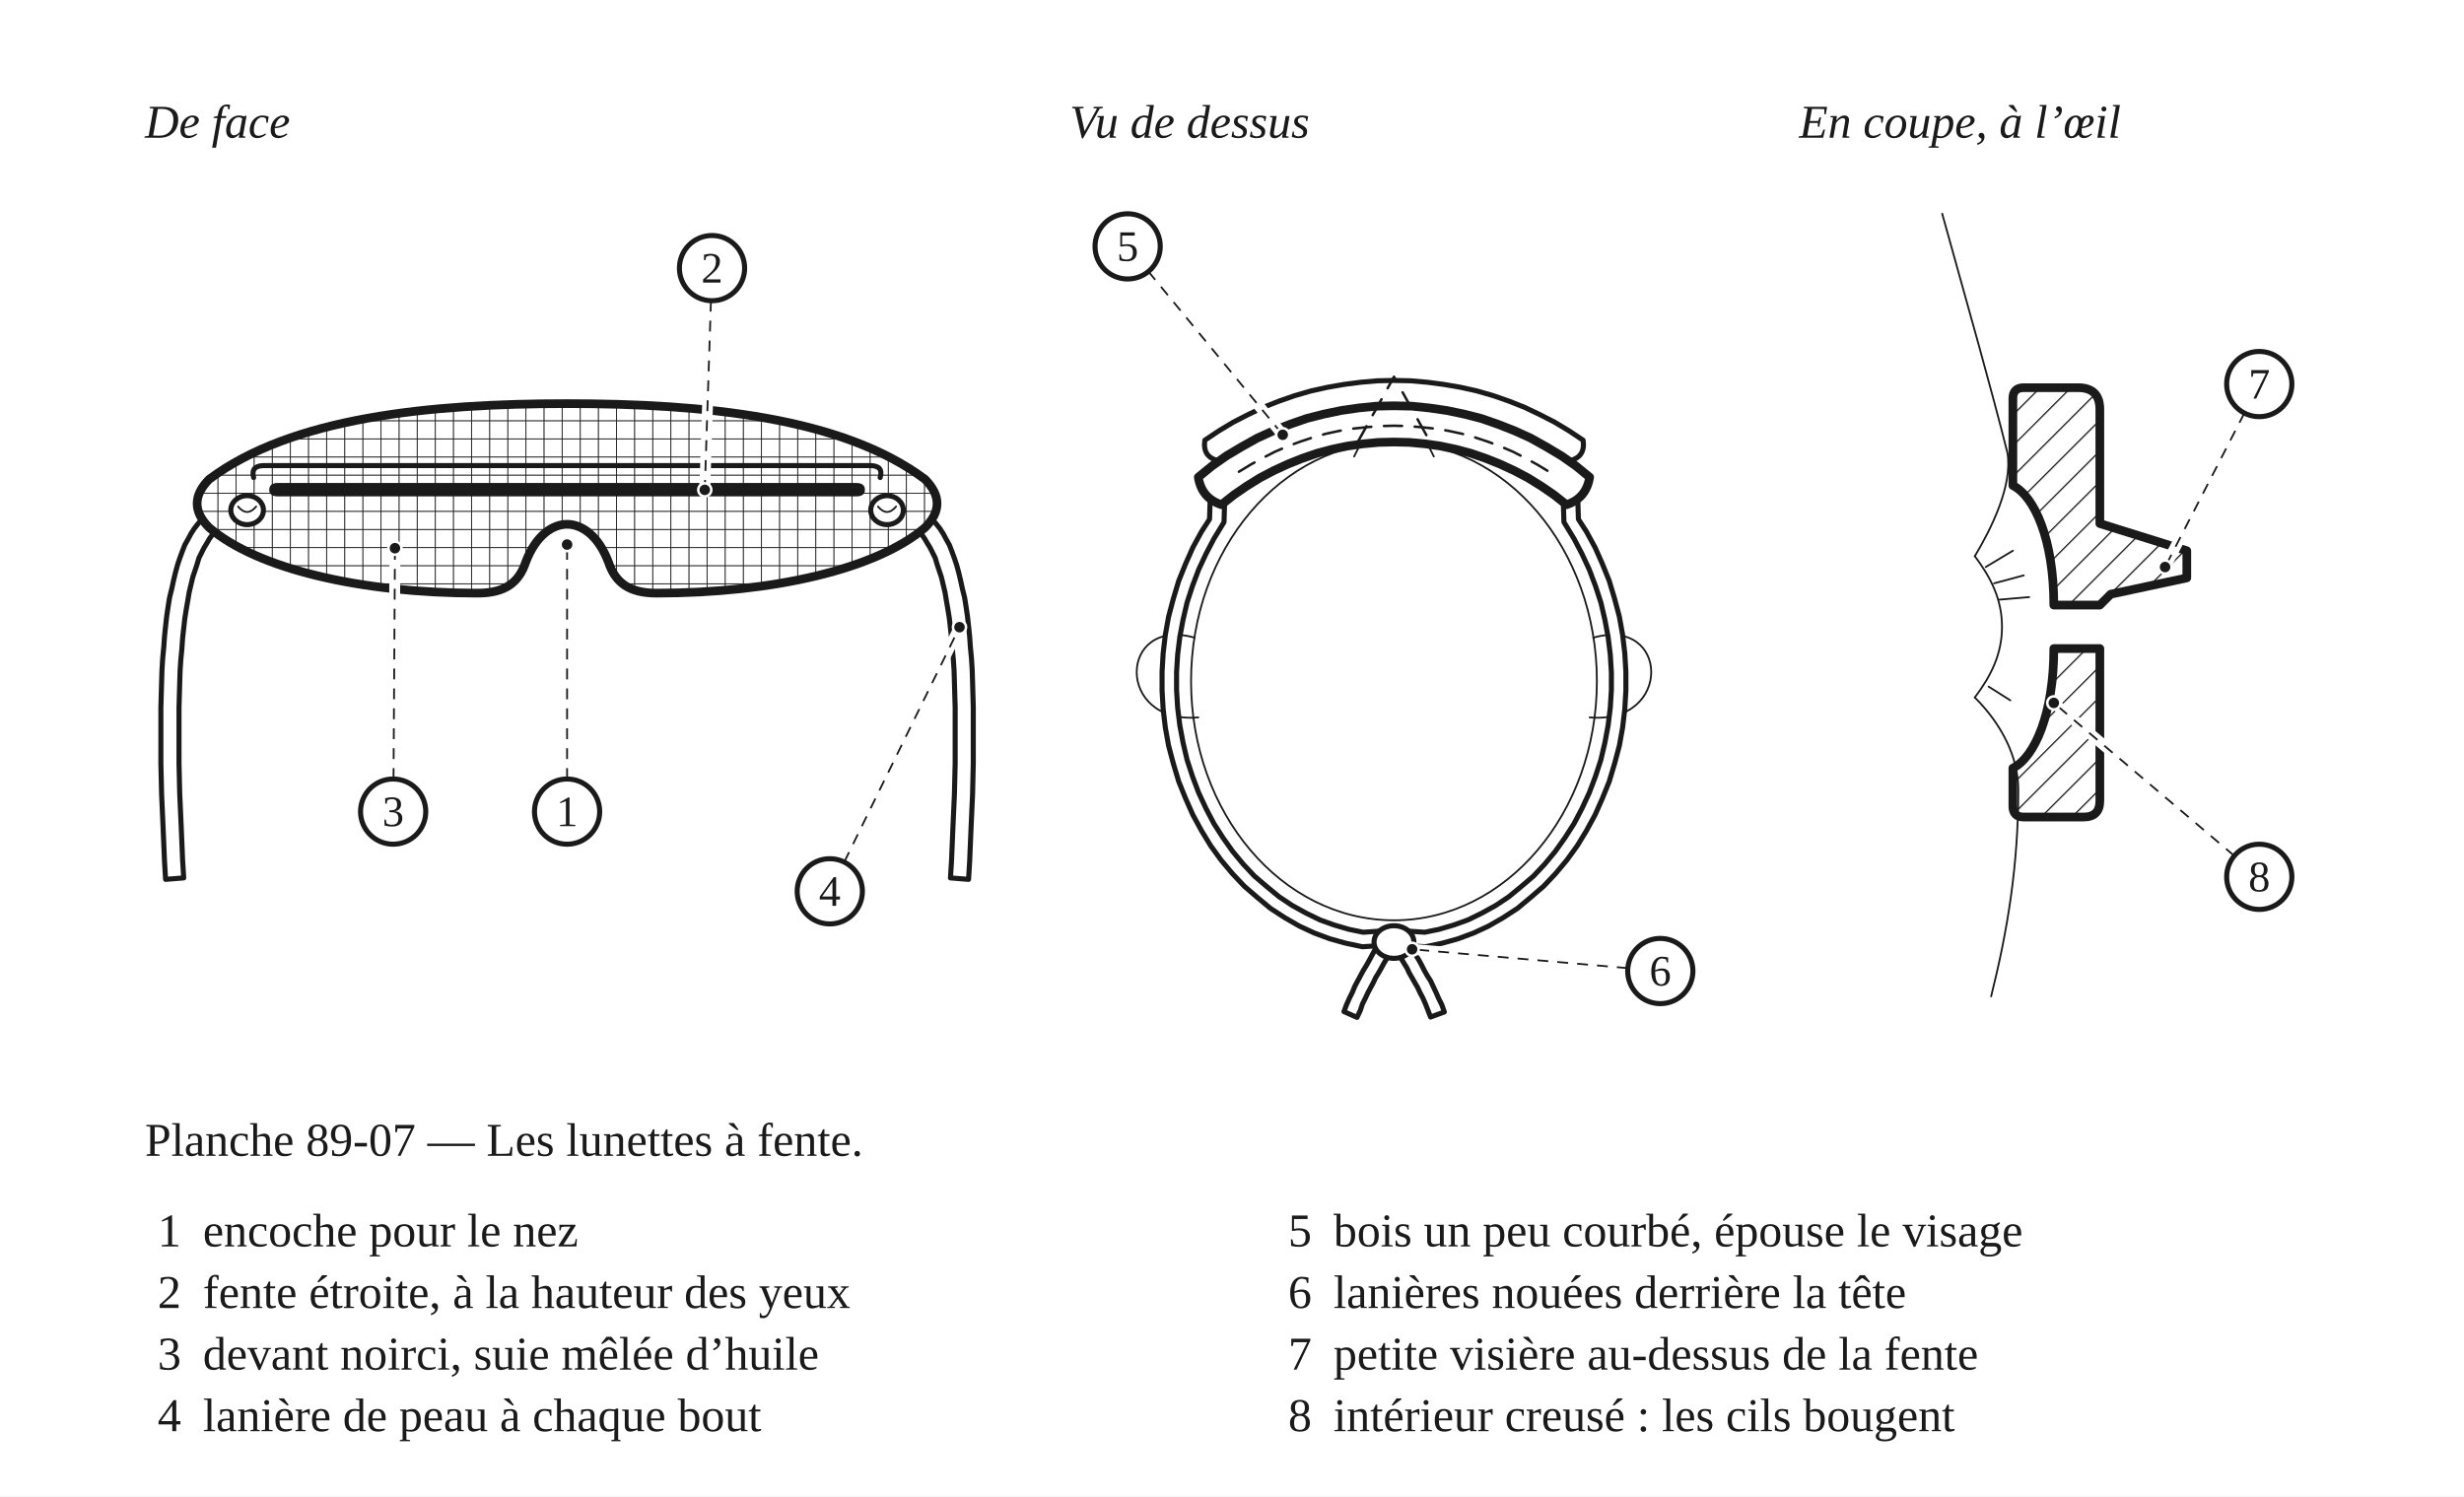
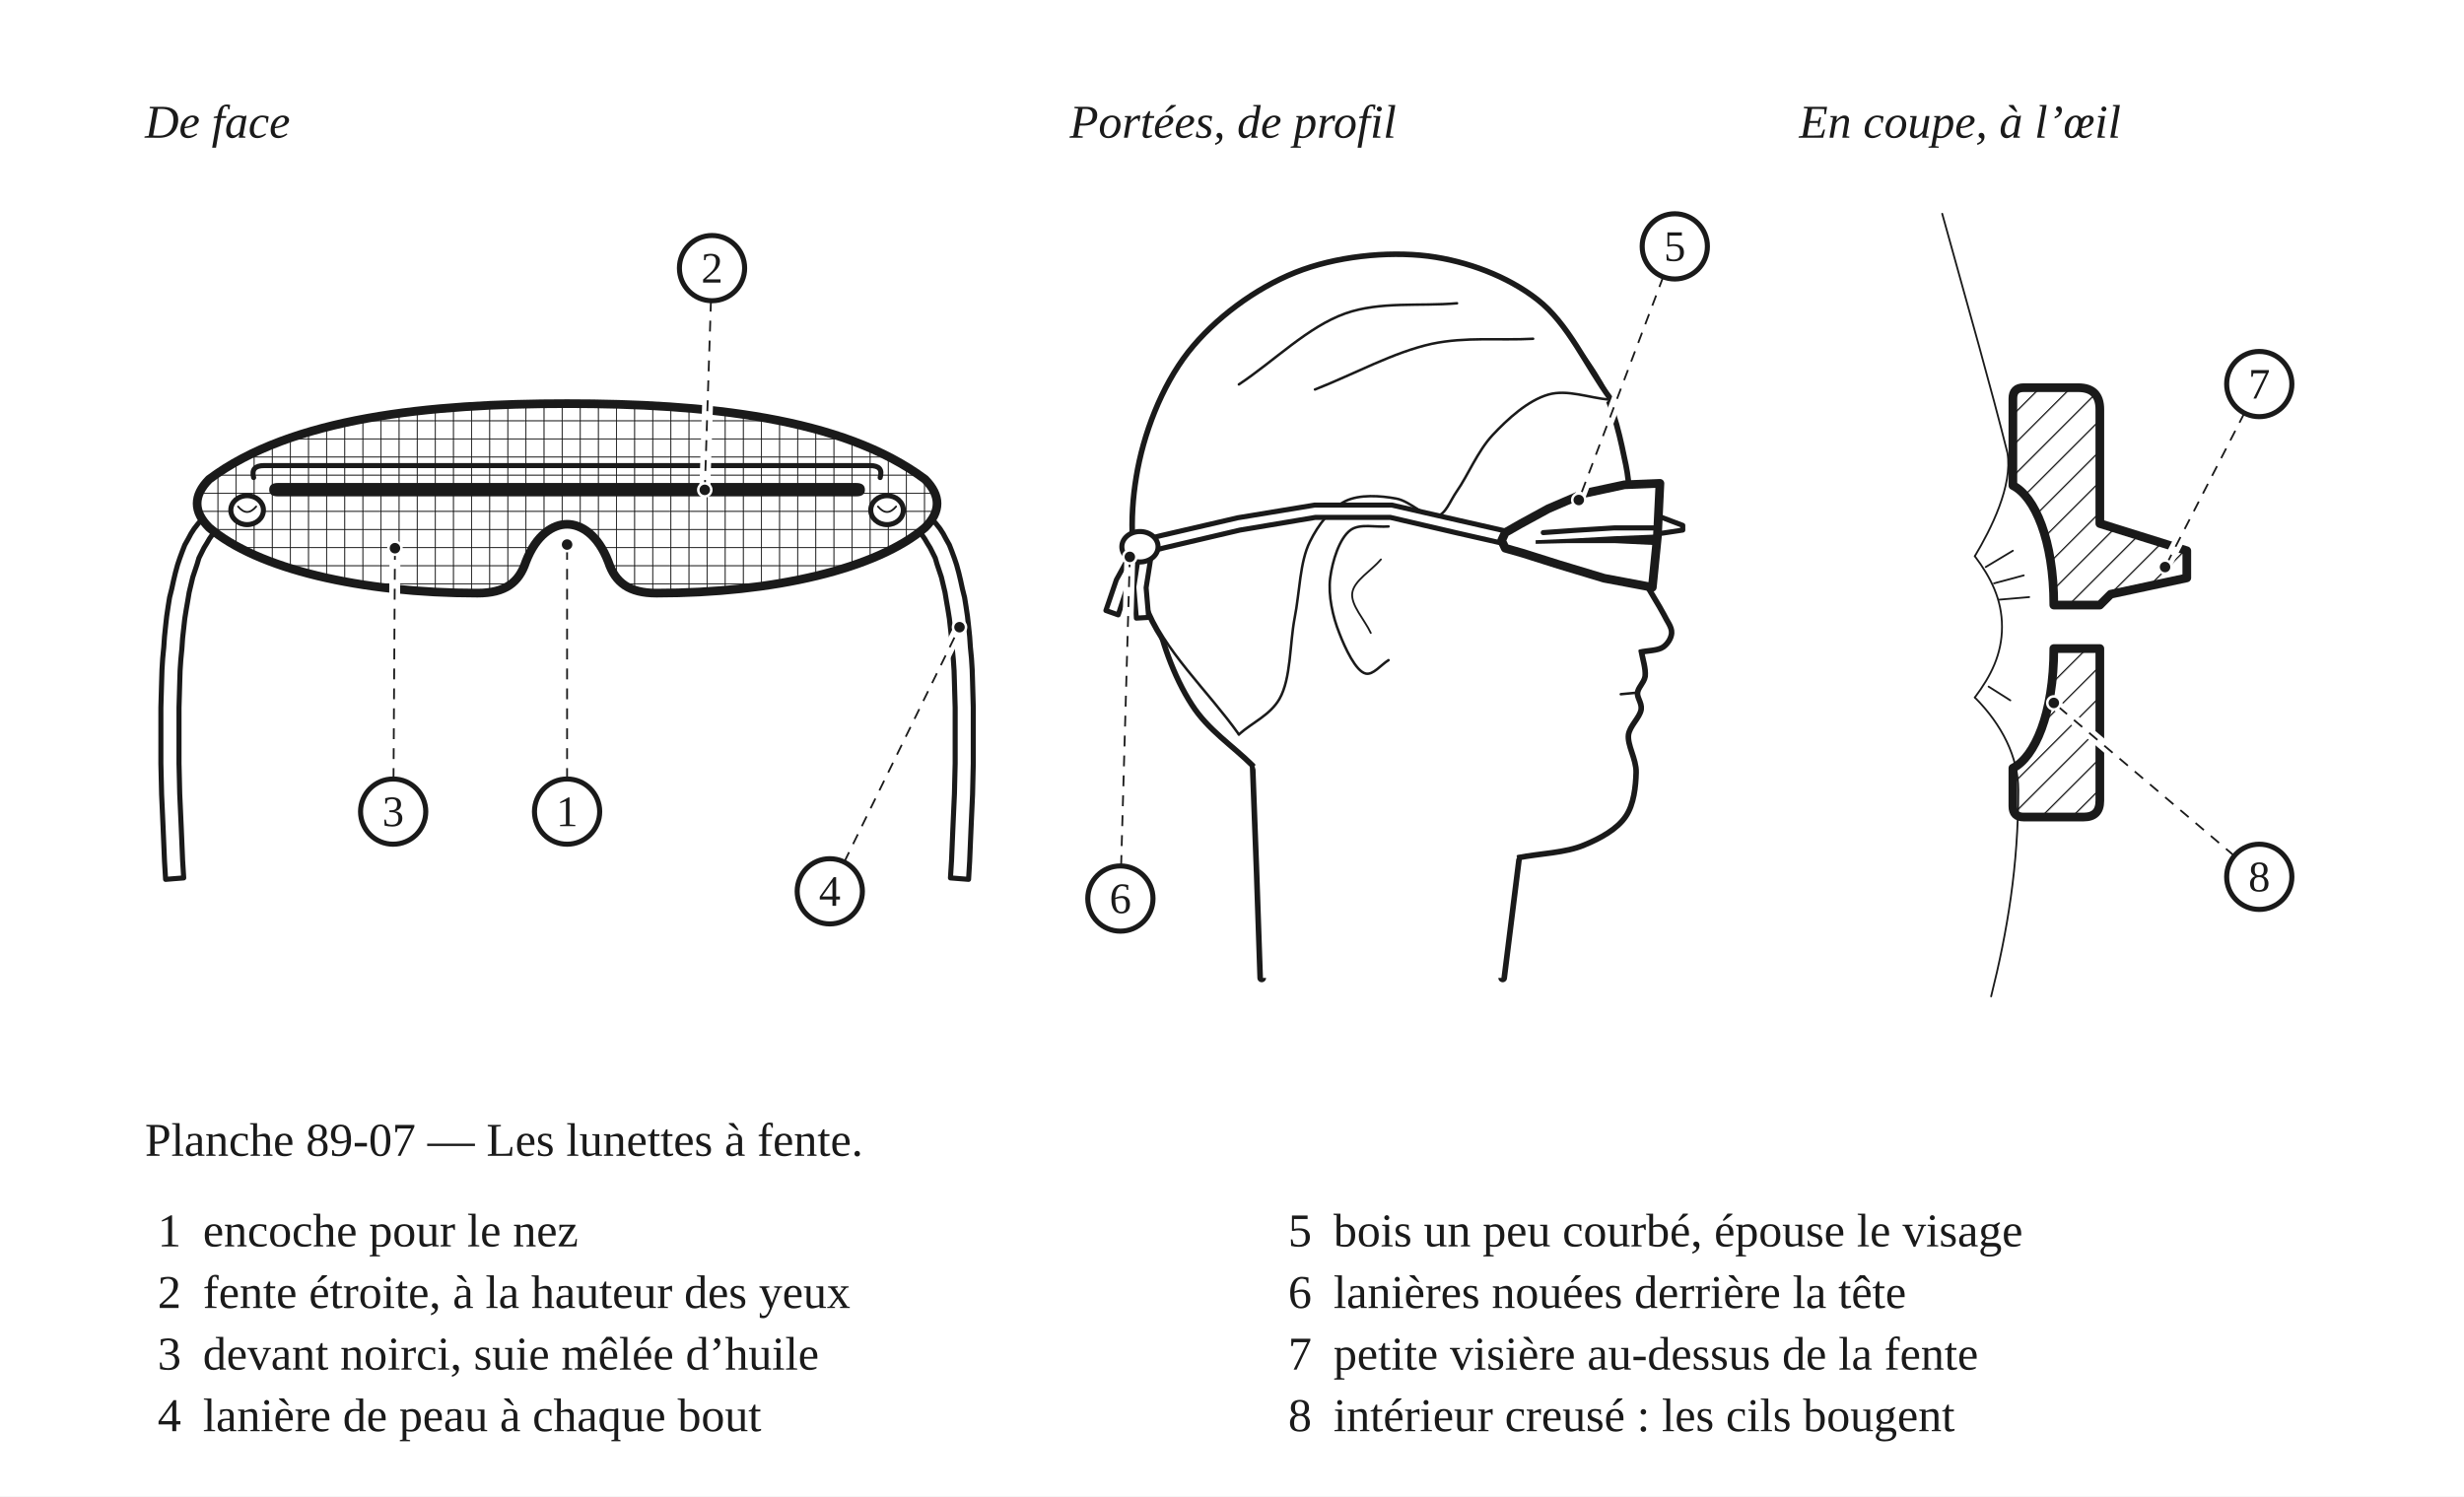
<svg xmlns="http://www.w3.org/2000/svg" width="680" height="413" viewBox="0 0 680 413" role="img">
  <defs>
    <pattern id="h-bois" width="6" height="6" patternUnits="userSpaceOnUse" patternTransform="rotate(45)">
      <line x1="0" y1="0" x2="0" y2="6" stroke="#1A1A1A" stroke-width="0.7" />
    </pattern>
    <pattern id="h-grillage" width="5" height="5" patternUnits="userSpaceOnUse">
      <line x1="0" y1="0" x2="5" y2="0" stroke="#1A1A1A" stroke-width="0.5" />
      <line x1="0" y1="0" x2="0" y2="5" stroke="#1A1A1A" stroke-width="0.5" />
    </pattern>
  </defs>
  <rect x="0" y="0" width="680" height="413" fill="#FFFFFF" />
  <text x="40" y="38" font-family="Georgia, 'Times New Roman', serif" font-size="13" font-style="italic" fill="#1A1A1A">De face</text>
  <g transform="translate(40 46)" data-vue="face">
    <path d="M24.7 92.4 L23.3 92.7 L21.9 93.2 L20.6 93.8 L19.3 94.4 L18 95.3 L16.8 96.2 L15.7 97.4 L14.7 98.5 L13.6 99.9 L12.7 101.3 L11.9 102.8 L11 104.4 L10.3 106.2 L9.6 108.1 L9 109.9 L8.4 112.1 L7.9 114.2 L7.4 116.5 L6.8 118.9 L6.4 121.4 L6 124.1 L5.7 126.8 L5.4 129.7 L5.2 132.6 L4.9 135.7 L4.7 138.9 L4.6 142.2 L4.5 145.7 L4.4 149.3 L4.4 153 L4.4 156.8 L4.4 160.7 L4.4 164.7 L4.5 169 L4.6 173.3 L4.8 177.7 L5 182.2 L5.2 186.9 L5.4 191.7 L5.7 196.7 L10.7 196.3 L10.4 191.5 L10.2 186.7 L10 182 L9.8 177.5 L9.6 173.1 L9.5 168.8 L9.4 164.7 L9.4 160.7 L9.4 156.8 L9.4 153 L9.4 149.3 L9.5 145.9 L9.6 142.4 L9.7 139.1 L9.9 136.1 L10.2 133 L10.4 130.1 L10.7 127.4 L11 124.7 L11.4 122.2 L11.8 119.9 L12.2 117.5 L12.7 115.4 L13.2 113.3 L13.8 111.5 L14.4 109.7 L14.9 108 L15.6 106.6 L16.3 105.2 L17.1 103.9 L17.8 102.7 L18.5 101.7 L19.3 100.8 L20.2 100 L21 99.3 L21.9 98.8 L22.8 98.2 L23.7 97.8 L24.7 97.5 L25.9 97.2 Z" fill="#FFFFFF" stroke="none" />
    <path d="M24.7 92.4 L23.3 92.7 L21.9 93.2 L20.6 93.8 L19.3 94.4 L18 95.3 L16.8 96.2 L15.7 97.4 L14.7 98.5 L13.6 99.9 L12.7 101.3 L11.9 102.8 L11 104.4 L10.3 106.2 L9.6 108.1 L9 109.9 L8.4 112.1 L7.9 114.2 L7.4 116.5 L6.8 118.9 L6.4 121.4 L6 124.1 L5.7 126.8 L5.4 129.7 L5.2 132.6 L4.9 135.7 L4.7 138.9 L4.6 142.2 L4.5 145.7 L4.4 149.3 L4.4 153 L4.4 156.8 L4.4 160.7 L4.4 164.7 L4.5 169 L4.6 173.3 L4.8 177.7 L5 182.2 L5.2 186.9 L5.4 191.7 L5.7 196.7 L10.7 196.3 L10.4 191.5 L10.2 186.7 L10 182 L9.8 177.5 L9.6 173.1 L9.5 168.8 L9.4 164.7 L9.4 160.7 L9.4 156.8 L9.4 153 L9.4 149.3 L9.5 145.9 L9.6 142.4 L9.7 139.1 L9.9 136.1 L10.2 133 L10.4 130.1 L10.7 127.4 L11 124.7 L11.4 122.2 L11.8 119.9 L12.2 117.5 L12.7 115.4 L13.2 113.3 L13.8 111.5 L14.4 109.7 L14.9 108 L15.6 106.6 L16.3 105.2 L17.1 103.9 L17.8 102.7 L18.5 101.7 L19.3 100.8 L20.2 100 L21 99.3 L21.9 98.8 L22.8 98.2 L23.7 97.8 L24.7 97.5 L25.9 97.2 Z" fill="none" stroke="#1A1A1A" stroke-width="1.4" stroke-linejoin="round" stroke-linecap="round" />
    <path d="M207.1 97.2 L208.3 97.5 L209.3 97.8 L210.2 98.2 L211.1 98.8 L212 99.3 L212.8 100 L213.7 100.8 L214.5 101.7 L215.2 102.7 L215.9 103.9 L216.7 105.2 L217.4 106.6 L218.1 108 L218.6 109.7 L219.2 111.5 L219.8 113.3 L220.3 115.4 L220.8 117.5 L221.2 119.9 L221.6 122.2 L222 124.7 L222.3 127.4 L222.6 130.1 L222.8 133 L223.1 136.1 L223.3 139.1 L223.4 142.4 L223.5 145.9 L223.6 149.3 L223.6 153 L223.6 156.8 L223.6 160.7 L223.6 164.7 L223.5 168.8 L223.4 173.1 L223.2 177.5 L223 182 L222.8 186.7 L222.6 191.5 L222.3 196.3 L227.3 196.7 L227.6 191.7 L227.8 186.9 L228 182.2 L228.2 177.7 L228.4 173.3 L228.5 169 L228.6 164.7 L228.6 160.7 L228.6 156.8 L228.6 153 L228.6 149.3 L228.5 145.7 L228.4 142.2 L228.3 138.9 L228.1 135.7 L227.8 132.6 L227.6 129.7 L227.3 126.8 L227 124.1 L226.6 121.4 L226.2 118.9 L225.6 116.5 L225.1 114.2 L224.6 112.1 L224 109.9 L223.4 108.1 L222.7 106.2 L222 104.4 L221.1 102.8 L220.3 101.3 L219.4 99.9 L218.3 98.5 L217.3 97.4 L216.2 96.2 L215 95.3 L213.7 94.4 L212.4 93.8 L211.1 93.2 L209.7 92.7 L208.3 92.4 Z" fill="#FFFFFF" stroke="none" />
    <path d="M207.1 97.2 L208.3 97.5 L209.3 97.8 L210.2 98.2 L211.1 98.8 L212 99.3 L212.8 100 L213.7 100.8 L214.5 101.7 L215.2 102.7 L215.9 103.9 L216.7 105.2 L217.4 106.6 L218.1 108 L218.6 109.7 L219.2 111.5 L219.8 113.3 L220.3 115.4 L220.8 117.5 L221.2 119.9 L221.6 122.2 L222 124.7 L222.3 127.4 L222.6 130.1 L222.8 133 L223.1 136.1 L223.3 139.1 L223.4 142.4 L223.5 145.9 L223.6 149.3 L223.6 153 L223.6 156.8 L223.6 160.7 L223.6 164.7 L223.5 168.8 L223.4 173.1 L223.2 177.5 L223 182 L222.8 186.7 L222.6 191.5 L222.3 196.3 L227.3 196.7 L227.6 191.7 L227.8 186.9 L228 182.2 L228.2 177.7 L228.4 173.3 L228.5 169 L228.6 164.7 L228.6 160.7 L228.6 156.8 L228.6 153 L228.6 149.3 L228.5 145.7 L228.4 142.2 L228.3 138.9 L228.1 135.7 L227.8 132.6 L227.6 129.7 L227.3 126.8 L227 124.1 L226.6 121.4 L226.2 118.9 L225.6 116.5 L225.1 114.2 L224.6 112.1 L224 109.9 L223.4 108.1 L222.7 106.2 L222 104.4 L221.1 102.8 L220.3 101.3 L219.4 99.9 L218.3 98.5 L217.3 97.4 L216.2 96.2 L215 95.3 L213.7 94.4 L212.4 93.8 L211.1 93.2 L209.7 92.7 L208.3 92.4 Z" fill="none" stroke="#1A1A1A" stroke-width="1.4" stroke-linejoin="round" stroke-linecap="round" />
    <path d="M17.7,86.3 C40.5,69.2 78.5,65.4 116.5,65.4 C154.5,65.4 192.5,69.2 215.3,86.3 Q221.9,93 215.3,99.6 C202,111 173.5,117.7 141.2,117.7 C133.6,117.7 129.8,114.8 127.9,109.1 C125,101.5 120.3,98.7 116.5,98.7 C112.7,98.7 108,101.5 105.1,109.1 C103.2,114.8 99.4,117.7 91.8,117.7 C59.5,117.7 31,111 17.7,99.6 Q11.1,93 17.7,86.3 Z" fill="#FFFFFF" stroke="none" />
    <path d="M17.7,86.3 C40.5,69.2 78.5,65.4 116.5,65.4 C154.5,65.4 192.5,69.2 215.3,86.3 Q221.9,93 215.3,99.6 C202,111 173.5,117.7 141.2,117.7 C133.6,117.7 129.8,114.8 127.9,109.1 C125,101.5 120.3,98.7 116.5,98.7 C112.7,98.7 108,101.5 105.1,109.1 C103.2,114.8 99.4,117.7 91.8,117.7 C59.5,117.7 31,111 17.7,99.6 Q11.1,93 17.7,86.3 Z" fill="url(#h-grillage)" stroke="#1A1A1A" stroke-width="0.5" stroke-linejoin="round" />
    <path d="M36.7,87.3 L196.3,87.3 Q198.7,87.3 198.7,89.2 Q198.7,91 196.3,91 L36.7,91 Q34.3,91 34.3,89.2 Q34.3,87.3 36.7,87.3 Z" fill="#1A1A1A" stroke="none" />
    <path d="M30,85.8 Q29.1,82.5 32.9,82.5 L200.1,82.5 Q203.9,82.5 202.9,85.8" fill="none" stroke="#1A1A1A" stroke-width="1.4" stroke-linejoin="round" stroke-linecap="round" />
    <path d="M17.7,86.3 C40.5,69.2 78.5,65.4 116.5,65.4 C154.5,65.4 192.5,69.2 215.3,86.3 Q221.9,93 215.3,99.6 C202,111 173.5,117.7 141.2,117.7 C133.6,117.7 129.8,114.8 127.9,109.1 C125,101.5 120.3,98.7 116.5,98.7 C112.7,98.7 108,101.5 105.1,109.1 C103.2,114.8 99.4,117.7 91.8,117.7 C59.5,117.7 31,111 17.7,99.6 Q11.1,93 17.7,86.3 Z" fill="none" stroke="#1A1A1A" stroke-width="2.4" stroke-linejoin="round" stroke-linecap="round" />
    <ellipse cx="28.2" cy="94.8" rx="4.5" ry="4" fill="#FFFFFF" stroke="none" />
    <ellipse cx="28.2" cy="94.8" rx="4.5" ry="4" fill="none" stroke="#1A1A1A" stroke-width="1.4" stroke-linejoin="round" stroke-linecap="round" />
    <path d="M25.7,93.8 Q28.2,96.8 30.7,93.8" fill="none" stroke="#1A1A1A" stroke-width="0.5" stroke-linejoin="round" stroke-linecap="round" />
    <ellipse cx="204.8" cy="94.8" rx="4.5" ry="4" fill="#FFFFFF" stroke="none" />
    <ellipse cx="204.8" cy="94.8" rx="4.5" ry="4" fill="none" stroke="#1A1A1A" stroke-width="1.4" stroke-linejoin="round" stroke-linecap="round" />
    <path d="M202.3,93.8 Q204.8,96.8 207.3,93.8" fill="none" stroke="#1A1A1A" stroke-width="0.5" stroke-linejoin="round" stroke-linecap="round" />
  </g>
-   <text x="295.2" y="38" font-family="Georgia, 'Times New Roman', serif" font-size="13" font-style="italic" fill="#1A1A1A">Vu de dessus</text>
+   <text x="295.2" y="38" font-family="Georgia, 'Times New Roman', serif" font-size="13" font-style="italic" fill="#1A1A1A">Portées, de profil</text>
  <g transform="translate(295.2 46)" data-vue="dessus">
-     <ellipse cx="89.5" cy="142" rx="56" ry="66" fill="none" stroke="#1A1A1A" stroke-width="0.5" stroke-linejoin="round" stroke-linecap="round" />
-     <path d="M34.5,130 C13.5,124 12.5,154 35.5,152" fill="none" stroke="#1A1A1A" stroke-width="0.5" stroke-linejoin="round" stroke-linecap="round" />
-     <path d="M144.5,130 C165.5,124 166.5,154 143.5,152" fill="none" stroke="#1A1A1A" stroke-width="0.5" stroke-linejoin="round" stroke-linecap="round" />
-     <path d="M78.5,80 L89.5,58 L100.5,80" fill="none" stroke="#1A1A1A" stroke-width="0.5" stroke-linejoin="round" stroke-linecap="round" />
-     <path d="M38.9 87.6 L38.6 97.3 L36.4 100.7 L34 105.1 L32 109.6 L30.1 114.3 L28.6 119.3 L27.3 124.2 L26.4 129.2 L25.8 134.3 L25.5 139.4 L25.5 144.6 L25.8 149.7 L26.4 154.8 L27.3 159.8 L28.6 164.7 L30.1 169.7 L32 174.4 L34 178.9 L36.4 183.3 L38.9 187.4 L41.8 191.4 L44.9 195.1 L48.2 198.6 L51.8 201.7 L55.4 204.7 L59.4 207.3 L63.4 209.6 L67.5 211.5 L71.8 213.1 L76.1 214.3 L80.8 215.3 L85.6 215 L85.4 211 L81 211.3 L77.1 210.5 L73 209.3 L69.1 207.9 L65.2 206 L61.4 203.9 L57.8 201.5 L54.4 198.7 L51 195.8 L47.9 192.5 L45 189 L42.3 185.2 L39.8 181.3 L37.6 177.1 L35.6 172.8 L33.9 168.3 L32.4 163.7 L31.3 159 L30.4 154.2 L29.8 149.3 L29.5 144.4 L29.5 139.6 L29.8 134.7 L30.4 129.8 L31.3 125 L32.4 120.3 L33.9 115.7 L35.6 111.2 L37.6 106.9 L39.8 102.7 L42.6 98.1 L42.9 87.8 Z" fill="#FFFFFF" stroke="none" />
-     <path d="M38.9 87.6 L38.6 97.3 L36.4 100.7 L34 105.1 L32 109.6 L30.1 114.3 L28.6 119.3 L27.3 124.2 L26.4 129.2 L25.8 134.3 L25.5 139.4 L25.5 144.6 L25.8 149.7 L26.4 154.8 L27.3 159.8 L28.6 164.7 L30.1 169.7 L32 174.4 L34 178.9 L36.4 183.3 L38.9 187.4 L41.8 191.4 L44.9 195.1 L48.2 198.6 L51.8 201.7 L55.4 204.7 L59.4 207.3 L63.4 209.6 L67.5 211.5 L71.8 213.1 L76.1 214.3 L80.8 215.3 L85.6 215 L85.4 211 L81 211.3 L77.1 210.5 L73 209.3 L69.1 207.9 L65.2 206 L61.4 203.9 L57.8 201.5 L54.4 198.7 L51 195.8 L47.9 192.5 L45 189 L42.3 185.2 L39.8 181.3 L37.6 177.1 L35.6 172.8 L33.9 168.3 L32.4 163.7 L31.3 159 L30.4 154.2 L29.8 149.3 L29.5 144.4 L29.5 139.6 L29.8 134.7 L30.4 129.8 L31.3 125 L32.4 120.3 L33.9 115.7 L35.6 111.2 L37.6 106.9 L39.8 102.7 L42.6 98.1 L42.9 87.8 Z" fill="none" stroke="#1A1A1A" stroke-width="1.4" stroke-linejoin="round" stroke-linecap="round" />
-     <path d="M136.1 87.8 L136.4 98.1 L139.2 102.7 L141.4 106.9 L143.4 111.2 L145.1 115.7 L146.6 120.3 L147.7 125 L148.6 129.8 L149.2 134.7 L149.5 139.6 L149.5 144.4 L149.2 149.3 L148.6 154.2 L147.7 159 L146.6 163.7 L145.1 168.3 L143.4 172.8 L141.4 177.1 L139.2 181.3 L136.7 185.2 L134 189 L131.1 192.5 L128 195.8 L124.6 198.7 L121.2 201.5 L117.6 203.9 L113.8 206 L109.9 207.9 L106 209.3 L101.9 210.5 L98 211.3 L93.6 211 L93.4 215 L98.2 215.3 L102.9 214.3 L107.2 213.1 L111.5 211.5 L115.6 209.6 L119.6 207.3 L123.6 204.7 L127.2 201.7 L130.8 198.6 L134.1 195.1 L137.2 191.4 L140.1 187.4 L142.6 183.3 L145 178.9 L147 174.4 L148.9 169.7 L150.4 164.7 L151.7 159.8 L152.6 154.8 L153.2 149.7 L153.5 144.6 L153.5 139.4 L153.2 134.3 L152.6 129.2 L151.7 124.2 L150.4 119.3 L148.9 114.3 L147 109.6 L145 105.1 L142.6 100.7 L140.4 97.3 L140.1 87.6 Z" fill="#FFFFFF" stroke="none" />
-     <path d="M136.1 87.8 L136.4 98.1 L139.2 102.7 L141.4 106.9 L143.4 111.2 L145.1 115.7 L146.6 120.3 L147.7 125 L148.6 129.8 L149.2 134.7 L149.5 139.6 L149.5 144.4 L149.2 149.3 L148.6 154.2 L147.7 159 L146.6 163.7 L145.1 168.3 L143.4 172.8 L141.4 177.1 L139.2 181.3 L136.7 185.2 L134 189 L131.1 192.5 L128 195.8 L124.6 198.7 L121.2 201.5 L117.6 203.9 L113.8 206 L109.9 207.9 L106 209.3 L101.9 210.5 L98 211.3 L93.6 211 L93.4 215 L98.2 215.3 L102.9 214.3 L107.2 213.1 L111.5 211.5 L115.6 209.6 L119.6 207.3 L123.6 204.7 L127.2 201.7 L130.8 198.6 L134.1 195.1 L137.2 191.4 L140.1 187.4 L142.6 183.3 L145 178.9 L147 174.4 L148.9 169.7 L150.4 164.7 L151.7 159.8 L152.6 154.8 L153.2 149.7 L153.5 144.6 L153.5 139.4 L153.2 134.3 L152.6 129.2 L151.7 124.2 L150.4 119.3 L148.9 114.3 L147 109.6 L145 105.1 L142.6 100.7 L140.4 97.3 L140.1 87.6 Z" fill="none" stroke="#1A1A1A" stroke-width="1.4" stroke-linejoin="round" stroke-linecap="round" />
-     <path d="M84.7 215.2 L84 216.6 L83.3 217.9 L82.6 219.2 L81.8 220.6 L81 221.9 L80.2 223.4 L79.5 224.7 L78.7 226.2 L78 227.9 L77.2 229.5 L76.4 231.3 L75.7 233.2 L79.3 234.8 L80.2 232.9 L80.8 231.1 L81.6 229.5 L82.3 228 L83.1 226.5 L83.8 225.2 L84.4 223.9 L85.2 222.6 L86 221.2 L86.7 219.9 L87.6 218.4 L88.3 216.8 Z" fill="#FFFFFF" stroke="none" />
-     <path d="M84.7 215.2 L84 216.6 L83.3 217.9 L82.6 219.2 L81.8 220.6 L81 221.9 L80.2 223.4 L79.5 224.7 L78.7 226.2 L78 227.9 L77.2 229.5 L76.4 231.3 L75.7 233.2 L79.3 234.8 L80.2 232.9 L80.8 231.1 L81.6 229.5 L82.3 228 L83.1 226.5 L83.8 225.2 L84.4 223.9 L85.2 222.6 L86 221.2 L86.7 219.9 L87.6 218.4 L88.3 216.8 Z" fill="none" stroke="#1A1A1A" stroke-width="1.4" stroke-linejoin="round" stroke-linecap="round" />
-     <path d="M90.7 216.8 L91.4 218.4 L92.3 219.9 L93.1 221.2 L93.7 222.5 L94.5 223.9 L95.3 225.3 L96 226.5 L96.7 228 L97.5 229.5 L98.2 231.1 L98.9 232.9 L99.6 234.7 L103.4 233.3 L102.7 231.3 L101.8 229.5 L101.1 227.9 L100.3 226.2 L99.6 224.7 L98.7 223.3 L97.9 221.9 L97.3 220.7 L96.5 219.2 L95.7 217.9 L95 216.6 L94.3 215.2 Z" fill="#FFFFFF" stroke="none" />
-     <path d="M90.7 216.8 L91.4 218.4 L92.3 219.9 L93.1 221.2 L93.7 222.5 L94.5 223.9 L95.3 225.3 L96 226.5 L96.7 228 L97.5 229.5 L98.2 231.1 L98.9 232.9 L99.6 234.7 L103.4 233.3 L102.7 231.3 L101.8 229.5 L101.1 227.9 L100.3 226.2 L99.6 224.7 L98.7 223.3 L97.9 221.9 L97.3 220.7 L96.5 219.2 L95.7 217.9 L95 216.6 L94.3 215.2 Z" fill="none" stroke="#1A1A1A" stroke-width="1.4" stroke-linejoin="round" stroke-linecap="round" />
-     <ellipse cx="89.5" cy="214" rx="5.5" ry="4.5" fill="#FFFFFF" stroke="none" />
-     <ellipse cx="89.5" cy="214" rx="5.5" ry="4.5" fill="none" stroke="#1A1A1A" stroke-width="1.4" stroke-linejoin="round" stroke-linecap="round" />
-     <path d="M35.5,85.7 L39.3,82.6 L43.3,79.8 L47.5,77.3 L51.8,74.9 L56.2,72.9 L60.8,71.1 L65.4,69.5 L70.1,68.3 L74.9,67.3 L79.7,66.6 L84.6,66.1 L89.5,66 L94.4,66.1 L99.3,66.6 L104.1,67.3 L108.9,68.3 L113.6,69.5 L118.2,71.1 L122.8,72.9 L127.2,74.9 L131.5,77.3 L135.7,79.8 L139.7,82.6 L143.5,85.7 Q142.6,91.5 137.1,93.3 L137.1,93.3 L133.7,90.6 L130.2,88.2 L126.5,85.9 L122.7,83.9 L118.8,82.1 L114.8,80.5 L110.7,79.1 L106.6,78 L102.3,77.1 L98.1,76.5 L93.8,76.1 L89.5,76 L85.2,76.1 L80.9,76.5 L76.7,77.1 L72.4,78 L68.3,79.1 L64.2,80.5 L60.2,82.1 L56.3,83.9 L52.5,85.9 L48.8,88.2 L45.3,90.6 L41.9,93.3 Q36.4,91.5 35.5,85.7 Z" fill="#FFFFFF" stroke="none" />
-     <path d="M37.3,75.5 L41.2,72.9 L45.2,70.5 L49.3,68.4 L53.5,66.4 L57.8,64.7 L62.1,63.2 L66.6,61.9 L71.1,60.9 L75.7,60.1 L80.3,59.5 L84.9,59.1 L89.5,59 L94.1,59.1 L98.7,59.5 L103.3,60.1 L107.9,60.9 L112.4,61.9 L116.9,63.2 L121.2,64.7 L125.5,66.4 L129.7,68.4 L133.8,70.5 L137.8,72.9 L141.7,75.5 Q142.4,80.3 137.7,81.2 L137.7,81.2 L134.1,78.8 L130.4,76.7 L126.7,74.7 L122.8,72.9 L118.8,71.3 L114.8,69.9 L110.7,68.7 L106.5,67.7 L102.3,67 L98,66.4 L93.8,66.1 L89.5,66 L85.2,66.1 L81,66.4 L76.7,67 L72.5,67.7 L68.3,68.7 L64.2,69.9 L60.2,71.3 L56.2,72.9 L52.3,74.7 L48.6,76.7 L44.9,78.8 L41.3,81.2 Q36.6,80.3 37.3,75.5 Z" fill="#FFFFFF" stroke="none" />
-     <path d="M37.3,75.5 L41.2,72.9 L45.2,70.5 L49.3,68.4 L53.5,66.4 L57.8,64.7 L62.1,63.2 L66.6,61.9 L71.1,60.9 L75.7,60.1 L80.3,59.5 L84.9,59.1 L89.5,59 L94.1,59.1 L98.7,59.5 L103.3,60.1 L107.9,60.9 L112.4,61.9 L116.9,63.2 L121.2,64.7 L125.5,66.4 L129.7,68.4 L133.8,70.5 L137.8,72.9 L141.7,75.5 Q142.4,80.3 137.7,81.2 L137.7,81.2 L134.1,78.8 L130.4,76.7 L126.7,74.7 L122.8,72.9 L118.8,71.3 L114.8,69.9 L110.7,68.7 L106.5,67.7 L102.3,67 L98,66.4 L93.8,66.1 L89.5,66 L85.2,66.1 L81,66.4 L76.7,67 L72.5,67.7 L68.3,68.7 L64.2,69.9 L60.2,71.3 L56.2,72.9 L52.3,74.7 L48.6,76.7 L44.9,78.8 L41.3,81.2 Q36.6,80.3 37.3,75.5 Z" fill="none" stroke="#1A1A1A" stroke-width="1.4" stroke-linejoin="round" stroke-linecap="round" />
-     <path d="M35.5,85.7 L39.3,82.6 L43.3,79.8 L47.5,77.3 L51.8,74.9 L56.2,72.9 L60.8,71.1 L65.4,69.5 L70.1,68.3 L74.9,67.3 L79.7,66.6 L84.6,66.1 L89.5,66 L94.4,66.1 L99.3,66.6 L104.1,67.3 L108.9,68.3 L113.6,69.5 L118.2,71.1 L122.8,72.9 L127.2,74.9 L131.5,77.3 L135.7,79.8 L139.7,82.6 L143.5,85.7 Q142.6,91.5 137.1,93.3 L137.1,93.3 L133.7,90.6 L130.2,88.2 L126.5,85.9 L122.7,83.9 L118.8,82.1 L114.8,80.5 L110.7,79.1 L106.6,78 L102.3,77.1 L98.1,76.5 L93.8,76.1 L89.5,76 L85.2,76.1 L80.9,76.5 L76.7,77.1 L72.4,78 L68.3,79.1 L64.2,80.5 L60.2,82.1 L56.3,83.9 L52.5,85.9 L48.8,88.2 L45.3,90.6 L41.9,93.3 Q36.4,91.5 35.5,85.7 Z" fill="none" stroke="#1A1A1A" stroke-width="2.4" stroke-linejoin="round" stroke-linecap="round" />
-     <path d="M46.7,84.2 L50,82.2 L53.3,80.4 L56.6,78.7 L60.1,77.2 L63.6,75.9 L67.2,74.7 L70.8,73.7 L74.5,72.9 L78.2,72.3 L82,71.9 L85.7,71.6 L89.5,71.5 L93.3,71.6 L97,71.9 L100.8,72.3 L104.5,72.9 L108.2,73.7 L111.8,74.7 L115.4,75.9 L118.9,77.2 L122.4,78.7 L125.7,80.4 L129,82.2 L132.3,84.2" fill="none" stroke="#1A1A1A" stroke-width="0.7" stroke-linejoin="round" stroke-linecap="round" stroke-dasharray="5 3.5" />
-     <path d="M79.5,76 L89.5,58 L99.5,76" fill="none" stroke="#1A1A1A" stroke-width="0.7" stroke-linejoin="round" stroke-linecap="round" stroke-dasharray="5 3.5" />
+     <g data-forme="tete-adulte">
+       <path d="M123.7 190.3 C123 195.9 122.3 201.5 121.6 207.1 C120.9 212.7 120.2 218.3 119.5 223.9" fill="none" stroke="#1A1A1A" stroke-width="2.4" stroke-linejoin="round" stroke-linecap="round" />
+       <path d="M50.9 165.1 C51.3 174.9 51.6 184.7 52 194.5 C52.3 204.3 52.7 214.1 53 223.9" fill="none" stroke="#1A1A1A" stroke-width="2.4" stroke-linejoin="round" stroke-linecap="round" />
+       <path d="M50.9 165.1 C45.3 159.5 38.5 155.2 34.1 148.3 C29.1 140.6 25.4 130.2 23.6 120.3 C21.7 109.8 21.4 97.6 23.6 86.7 C25.8 75.6 30.1 63.3 36.9 54.5 C43.7 45.8 54 38.3 64.2 34.2 C74.5 30.1 87.6 28.9 98.5 30 C108.8 31 119.8 34.5 127.9 39.8 C135.5 44.8 141.9 52.7 146.1 60.1 C150 67 151.7 75.8 153.1 82.5 C154.2 87.9 154 92.3 154.5 97.2 C154 99.3 152.8 101.2 153.1 103.5 C153.4 106.6 156.2 110.6 158 114 C159.7 117.4 162.2 121.1 163.6 123.8 C164.5 125.7 165.8 127.2 165.7 128.7 C165.6 130 164.7 131.4 163.6 132.2 C162.2 133.2 159.4 133.1 157.3 133.6 C157.7 135.9 158.6 138.6 158.4 140.6 C158.1 142.3 156.4 143.6 156.3 145.2 C156.1 146.6 157.5 148.1 157.3 149.7 C157 151.8 154.2 154.1 153.8 156.7 C153.4 159.8 156 163.6 155.9 167.2 C155.8 171 155.3 175.9 153.1 179.1 C150.8 182.5 146.3 185 141.9 186.8 C136.8 189 129.8 189.1 123.7 190.3" fill="none" stroke="#1A1A1A" stroke-width="2.4" stroke-linejoin="round" stroke-linecap="round" />
+       <path d="M46.7 156.7 C38.2 144.7 25.7 133.3 21.2 120.7 C17.2 109.5 16.9 97.1 18.8 85.7 C20.7 74 25.7 60.9 33 51.5 C40.3 42.2 51.4 34 62.4 29.6 C73.4 25.2 87.5 23.7 98.9 25.1 C109.6 26.5 120.6 30.6 128.8 37 C137.3 43.6 142.2 55.2 148.9 64.3" fill="none" stroke="#1A1A1A" stroke-width="2.4" stroke-linejoin="round" stroke-linecap="round" />
+       <path d="M123.7 190.3 C123 195.9 122.3 201.5 121.6 207.1 C120.9 212.7 120.2 218.3 119.5 223.9 L53 223.9 C52.7 214.1 52.3 204.3 52 194.5 C51.6 184.7 51.3 174.9 50.9 165.1 Z" fill="#FFFFFF" stroke="none" />
+       <path d="M123.7 190.3 C123 195.9 122.3 201.5 121.6 207.1 C120.9 212.7 120.2 218.3 119.5 223.9" fill="none" stroke="#1A1A1A" stroke-width="0.7" stroke-linejoin="round" stroke-linecap="round" />
+       <path d="M50.9 165.1 C51.3 174.9 51.6 184.7 52 194.5 C52.3 204.3 52.7 214.1 53 223.9" fill="none" stroke="#1A1A1A" stroke-width="0.7" stroke-linejoin="round" stroke-linecap="round" />
+       <path d="M50.9 165.1 C45.3 159.5 38.5 155.2 34.1 148.3 C29.1 140.6 25.4 130.2 23.6 120.3 C21.7 109.8 21.4 97.6 23.6 86.7 C25.8 75.6 30.1 63.3 36.9 54.5 C43.7 45.8 54 38.3 64.2 34.2 C74.5 30.1 87.6 28.9 98.5 30 C108.8 31 119.8 34.5 127.9 39.8 C135.5 44.8 141.9 52.7 146.1 60.1 C150 67 151.7 75.8 153.1 82.5 C154.2 87.9 154 92.3 154.5 97.2 C154 99.3 152.8 101.2 153.1 103.5 C153.4 106.6 156.2 110.6 158 114 C159.7 117.4 162.2 121.1 163.6 123.8 C164.5 125.7 165.8 127.2 165.7 128.7 C165.6 130 164.7 131.4 163.6 132.2 C162.2 133.2 159.4 133.1 157.3 133.6 C157.7 135.9 158.6 138.6 158.4 140.6 C158.1 142.3 156.4 143.6 156.3 145.2 C156.1 146.6 157.5 148.1 157.3 149.7 C157 151.8 154.2 154.1 153.8 156.7 C153.4 159.8 156 163.6 155.9 167.2 C155.8 171 155.3 175.9 153.1 179.1 C150.8 182.5 146.3 185 141.9 186.8 C136.8 189 129.8 189.1 123.7 190.3 L109.7 211.3 L57.9 186.1 Z" fill="#FFFFFF" stroke="none" />
+       <path d="M50.9 165.1 C45.3 159.5 38.5 155.2 34.1 148.3 C29.1 140.6 25.4 130.2 23.6 120.3 C21.7 109.8 21.4 97.6 23.6 86.7 C25.8 75.6 30.1 63.3 36.9 54.5 C43.7 45.8 54 38.3 64.2 34.2 C74.5 30.1 87.6 28.9 98.5 30 C108.8 31 119.8 34.5 127.9 39.8 C135.5 44.8 141.9 52.7 146.1 60.1 C150 67 151.7 75.8 153.1 82.5 C154.2 87.9 154 92.3 154.5 97.2 C154 99.3 152.8 101.2 153.1 103.5 C153.4 106.6 156.2 110.6 158 114 C159.7 117.4 162.2 121.1 163.6 123.8 C164.5 125.7 165.8 127.2 165.7 128.7 C165.6 130 164.7 131.4 163.6 132.2 C162.2 133.2 159.4 133.1 157.3 133.6 C157.7 135.9 158.6 138.6 158.4 140.6 C158.1 142.3 156.4 143.6 156.3 145.2 C156.1 146.6 157.5 148.1 157.3 149.7 C157 151.8 154.2 154.1 153.8 156.7 C153.4 159.8 156 163.6 155.9 167.2 C155.8 171 155.3 175.9 153.1 179.1 C150.8 182.5 146.3 185 141.9 186.8 C136.8 189 129.8 189.1 123.7 190.3" fill="none" stroke="#1A1A1A" stroke-width="0.7" stroke-linejoin="round" stroke-linecap="round" />
+       <path d="M135.6 102.8 Q141.2 98.6 146.8 103.5" fill="none" stroke="#1A1A1A" stroke-width="0.7" stroke-linejoin="round" stroke-linecap="round" />
+       <path d="M156.3 145.2 L152.1 145.6" fill="none" stroke="#1A1A1A" stroke-width="0.7" stroke-linejoin="round" stroke-linecap="round" />
+       <path d="M142.2 103.9 C142.2 105.4 139.5 105.4 139.5 103.9 C139.5 102.5 142.2 102.5 142.2 103.9 Z" fill="#1A1A1A" stroke="none" />
+       <path d="M46.7 156.7 C38.2 144.7 25.7 133.3 21.2 120.7 C17.2 109.5 16.9 97.1 18.8 85.7 C20.7 74 25.7 60.9 33 51.5 C40.3 42.2 51.4 34 62.4 29.6 C73.4 25.2 87.5 23.7 98.9 25.1 C109.6 26.5 120.6 30.6 128.8 37 C137.3 43.6 142.2 55.2 148.9 64.3 C50.4 153.4 55.3 151.4 57.9 146.9 C61.1 141.3 60.7 131.8 62.1 124.5 C63.5 117.4 63.5 109.1 66.3 103.5 C68.6 98.8 72.1 94.3 76.1 92.3 C80 90.4 85.8 90.8 90.1 91.6 C94.1 92.3 98.4 97.2 101.3 96.5 C103.8 95.9 104.9 92.4 106.9 89.5 C109.8 85.4 112.6 78.5 116.7 74.1 C120.9 69.6 126.5 64.5 132.1 62.9 C137.3 61.4 143.3 63.8 148.9 64.3 Z" fill="#FFFFFF" stroke="none" />
+       <path d="M46.7 156.7 C38.2 144.7 25.7 133.3 21.2 120.7 C17.2 109.5 16.9 97.1 18.8 85.7 C20.7 74 25.7 60.9 33 51.5 C40.3 42.2 51.4 34 62.4 29.6 C73.4 25.2 87.5 23.7 98.9 25.1 C109.6 26.5 120.6 30.6 128.8 37 C137.3 43.6 142.2 55.2 148.9 64.3" fill="none" stroke="#1A1A1A" stroke-width="0.7" stroke-linejoin="round" stroke-linecap="round" />
+       <path d="M148.9 64.3 C143.3 63.8 137.3 61.4 132.1 62.9 C126.5 64.5 120.9 69.6 116.7 74.1 C112.6 78.5 109.8 85.4 106.9 89.5 C104.9 92.4 103.8 95.9 101.3 96.5 C98.4 97.2 94.1 92.3 90.1 91.6 C85.8 90.8 80 90.4 76.1 92.3 C72.1 94.3 68.6 98.8 66.3 103.5 C63.5 109.1 63.5 117.4 62.1 124.5 C60.7 131.8 61.1 141.3 57.9 146.9 C55.3 151.4 50.4 153.4 46.7 156.7" fill="none" stroke="#1A1A1A" stroke-width="0.7" stroke-linejoin="round" stroke-linecap="round" />
+       <path d="M127.9 47.5 C118.6 48 109.4 46.9 99.9 48.9 C89.4 51.2 78.4 57.3 67.7 61.5" fill="none" stroke="#1A1A1A" stroke-width="0.7" stroke-linejoin="round" stroke-linecap="round" />
+       <path d="M106.9 37.7 C96.6 38.6 85.8 37.1 76.1 40.5 C65.7 44.2 56.5 53.6 46.7 60.1" fill="none" stroke="#1A1A1A" stroke-width="0.7" stroke-linejoin="round" stroke-linecap="round" />
+       <path d="M88 99.3 C84.5 99.6 80.1 98.4 77.5 100.3 C74.4 102.6 72.5 108.9 71.9 113.5 C71.3 118.3 72.6 124.2 74.4 128.7 C76 132.9 79 139.3 81.7 139.9 C83.7 140.4 85.9 137.5 88 136.2 Z" fill="#FFFFFF" stroke="none" />
+       <path d="M88 99.3 C84.5 99.6 80.1 98.4 77.5 100.3 C74.4 102.6 72.5 108.9 71.9 113.5 C71.3 118.3 72.6 124.2 74.4 128.7 C76 132.9 79 139.3 81.7 139.9 C83.7 140.4 85.9 137.5 88 136.2" fill="none" stroke="#1A1A1A" stroke-width="0.7" stroke-linejoin="round" stroke-linecap="round" />
+       <path d="M85.9 108.4 C83.3 111.5 78.5 114.2 78 117.6 C77.5 121 81.4 125 83.1 128.7" fill="none" stroke="#1A1A1A" stroke-width="0.5" stroke-linejoin="round" stroke-linecap="round" />
+     </g>
+     <path d="M17.2 106.2 L12.9 114 L10 122.5 L13.4 123.7 L16.1 115.4 L20.2 107.8 Z" fill="#FFFFFF" stroke="none" />
+     <path d="M17.2 106.2 L12.9 114 L10 122.5 L13.4 123.7 L16.1 115.4 L20.2 107.8 Z" fill="none" stroke="#1A1A1A" stroke-width="1.4" stroke-linejoin="round" stroke-linecap="round" />
+     <path d="M19.1 106.7 L17.7 116 L18.4 124.6 L21.8 124.4 L21.1 116.2 L22.5 107.3 Z" fill="#FFFFFF" stroke="none" />
+     <path d="M19.1 106.7 L17.7 116 L18.4 124.6 L21.8 124.4 L21.1 116.2 L22.5 107.3 Z" fill="none" stroke="#1A1A1A" stroke-width="1.4" stroke-linejoin="round" stroke-linecap="round" />
+     <path d="M122.7 101.1 L107.3 97.6 L88.9 93.4 L67.6 93.4 L46.4 96.9 L25.3 101.8 L19.7 103.2 L20.5 106.6 L26.1 105.2 L47 100.3 L67.8 96.8 L88.5 96.8 L106.5 101 L121.9 104.5 Z" fill="#FFFFFF" stroke="none" />
+     <path d="M122.7 101.1 L107.3 97.6 L88.9 93.4 L67.6 93.4 L46.4 96.9 L25.3 101.8 L19.7 103.2 L20.5 106.6 L26.1 105.2 L47 100.3 L67.8 96.8 L88.5 96.8 L106.5 101 L121.9 104.5 Z" fill="none" stroke="#1A1A1A" stroke-width="1.4" stroke-linejoin="round" stroke-linecap="round" />
+     <ellipse cx="19.4" cy="104.9" rx="5" ry="4.2" fill="#FFFFFF" stroke="none" />
+     <ellipse cx="19.4" cy="104.9" rx="5" ry="4.2" fill="none" stroke="#1A1A1A" stroke-width="1.4" stroke-linejoin="round" stroke-linecap="round" />
+     <path d="M162.9 87.4 L153.1 87.8 L141.9 90.2 L132.1 94.4 L124.4 98.6 L120.2 101 L119.2 103.2 L120.2 105.3 L125.1 106.7 L134.9 109.8 L147.5 113.6 L160.8 116.1 L162.2 102.1 Z" fill="#FFFFFF" stroke="none" />
+     <path d="M162.6 101.5 L150.3 102 L137.7 102.7 L128.6 103.1 L128.6 104.1 L137.7 103.9 L150.3 103.9 L162.6 104.5 Z" fill="#1A1A1A" stroke="none" />
+     <path d="M162.2 99.7 L150.3 99.7 L139.1 100.4 L130.7 101" fill="none" stroke="#1A1A1A" stroke-width="1.4" stroke-linejoin="round" stroke-linecap="round" />
+     <path d="M162.6 96.5 L169.2 99 L169.2 100.3 L162.6 101.3 Z" fill="#FFFFFF" stroke="none" />
+     <path d="M162.6 96.5 L169.2 99 L169.2 100.3 L162.6 101.3 Z" fill="none" stroke="#1A1A1A" stroke-width="1.4" stroke-linejoin="round" stroke-linecap="round" />
+     <path d="M162.9 87.4 L153.1 87.8 L141.9 90.2 L132.1 94.4 L124.4 98.6 L120.2 101 L119.2 103.2 L120.2 105.3 L125.1 106.7 L134.9 109.8 L147.5 113.6 L160.8 116.1 L162.2 102.1 Z" fill="none" stroke="#1A1A1A" stroke-width="2.4" stroke-linejoin="round" stroke-linecap="round" />
  </g>
  <text x="496.5" y="38" font-family="Georgia, 'Times New Roman', serif" font-size="13" font-style="italic" fill="#1A1A1A">En coupe, à l’œil</text>
  <g transform="translate(496.5 46)" data-vue="coupe">
    <path d="M39.5,13 C47,40 53,61 57.5,79 C59,88 53,100 48.5,107.5 M48.5,146.5 C56,154 60.5,163 60.5,172 C60.5,193 57.5,211 53,229" fill="none" stroke="#1A1A1A" stroke-width="0.5" stroke-linejoin="round" stroke-linecap="round" />
    <path d="M48.5,107.5 C53,113.5 56,119.5 56,127 C56,134.5 53,140.5 48.5,146.5" fill="none" stroke="#1A1A1A" stroke-width="0.5" stroke-linejoin="round" stroke-linecap="round" />
    <path d="M51.5,110.5 L59,106 M53.8,115 L62,112.8 M55.3,119.5 L63.5,118.8 M52.3,143.5 L58.3,147.3" fill="none" stroke="#1A1A1A" stroke-width="0.5" stroke-linejoin="round" stroke-linecap="round" />
    <path d="M62,61 L77,61 Q83,61 83,67 L83,98.5 L107,106 L107,113.5 L86,118 L83,121 L70.3,121 C70.3,103 65,91 59,88 L59,64 Q59,61 62,61 Z" fill="url(#h-bois)" stroke="#1A1A1A" stroke-width="0.7" stroke-linejoin="round" />
    <path d="M62,61 L77,61 Q83,61 83,67 L83,98.5 L107,106 L107,113.5 L86,118 L83,121 L70.3,121 C70.3,103 65,91 59,88 L59,64 Q59,61 62,61 Z" fill="none" stroke="#1A1A1A" stroke-width="2.4" stroke-linejoin="round" stroke-linecap="round" />
    <path d="M70.3,133 L83,133 L83,175 Q83,179.5 78.5,179.5 L62,179.5 Q59,179.5 59,176.5 L59,166 C65,163 70.3,151 70.3,133 Z" fill="url(#h-bois)" stroke="#1A1A1A" stroke-width="0.7" stroke-linejoin="round" />
    <path d="M70.3,133 L83,133 L83,175 Q83,179.5 78.5,179.5 L62,179.5 Q59,179.5 59,176.5 L59,166 C65,163 70.3,151 70.3,133 Z" fill="none" stroke="#1A1A1A" stroke-width="2.4" stroke-linejoin="round" stroke-linecap="round" />
  </g>
  <line x1="156.5" y1="215" x2="156.5" y2="150.3" fill="none" stroke="#FFFFFF" stroke-width="3" stroke-linecap="round" />
  <line x1="156.5" y1="215" x2="156.5" y2="150.3" fill="none" stroke="#1A1A1A" stroke-width="0.5" stroke-dasharray="3 2.5" />
  <circle cx="156.5" cy="150.3" r="1.8" fill="#1A1A1A" stroke="#FFFFFF" stroke-width="0.7" />
  <circle cx="156.5" cy="224" r="9" fill="#FFFFFF" stroke="#1A1A1A" stroke-width="1.4" data-vue="face" />
  <text x="156.5" y="228" text-anchor="middle" font-family="Georgia, 'Times New Roman', serif" font-size="12" fill="#1A1A1A">1</text>
  <line x1="196.2" y1="83" x2="194.5" y2="135.2" fill="none" stroke="#FFFFFF" stroke-width="3" stroke-linecap="round" />
  <line x1="196.2" y1="83" x2="194.5" y2="135.2" fill="none" stroke="#1A1A1A" stroke-width="0.5" stroke-dasharray="3 2.5" />
  <circle cx="194.5" cy="135.2" r="1.8" fill="#1A1A1A" stroke="#FFFFFF" stroke-width="0.7" />
  <circle cx="196.5" cy="74" r="9" fill="#FFFFFF" stroke="#1A1A1A" stroke-width="1.4" data-vue="face" />
  <text x="196.5" y="78" text-anchor="middle" font-family="Georgia, 'Times New Roman', serif" font-size="12" fill="#1A1A1A">2</text>
  <line x1="108.6" y1="215" x2="109" y2="151.3" fill="none" stroke="#FFFFFF" stroke-width="3" stroke-linecap="round" />
  <line x1="108.6" y1="215" x2="109" y2="151.3" fill="none" stroke="#1A1A1A" stroke-width="0.5" stroke-dasharray="3 2.5" />
  <circle cx="109" cy="151.3" r="1.8" fill="#1A1A1A" stroke="#FFFFFF" stroke-width="0.7" />
  <circle cx="108.5" cy="224" r="9" fill="#FFFFFF" stroke="#1A1A1A" stroke-width="1.4" data-vue="face" />
  <text x="108.5" y="228" text-anchor="middle" font-family="Georgia, 'Times New Roman', serif" font-size="12" fill="#1A1A1A">3</text>
  <line x1="233" y1="237.9" x2="264.8" y2="173.1" fill="none" stroke="#FFFFFF" stroke-width="3" stroke-linecap="round" />
  <line x1="233" y1="237.9" x2="264.8" y2="173.1" fill="none" stroke="#1A1A1A" stroke-width="0.5" stroke-dasharray="3 2.5" />
  <circle cx="264.8" cy="173.1" r="1.8" fill="#1A1A1A" stroke="#FFFFFF" stroke-width="0.7" />
  <circle cx="229" cy="246" r="9" fill="#FFFFFF" stroke="#1A1A1A" stroke-width="1.4" data-vue="face" />
  <text x="229" y="250" text-anchor="middle" font-family="Georgia, 'Times New Roman', serif" font-size="12" fill="#1A1A1A">4</text>
-   <line x1="316.9" y1="74.9" x2="354" y2="120" fill="none" stroke="#FFFFFF" stroke-width="3" stroke-linecap="round" />
-   <line x1="316.9" y1="74.9" x2="354" y2="120" fill="none" stroke="#1A1A1A" stroke-width="0.5" stroke-dasharray="3 2.5" />
-   <circle cx="354" cy="120" r="1.8" fill="#1A1A1A" stroke="#FFFFFF" stroke-width="0.7" />
-   <circle cx="311.2" cy="68" r="9" fill="#FFFFFF" stroke="#1A1A1A" stroke-width="1.4" data-vue="dessus" />
-   <text x="311.2" y="72" text-anchor="middle" font-family="Georgia, 'Times New Roman', serif" font-size="12" fill="#1A1A1A">5</text>
-   <line x1="449.2" y1="267.2" x2="389.7" y2="262" fill="none" stroke="#FFFFFF" stroke-width="3" stroke-linecap="round" />
-   <line x1="449.2" y1="267.2" x2="389.7" y2="262" fill="none" stroke="#1A1A1A" stroke-width="0.5" stroke-dasharray="3 2.5" />
-   <circle cx="389.7" cy="262" r="1.8" fill="#1A1A1A" stroke="#FFFFFF" stroke-width="0.7" />
-   <circle cx="458.2" cy="268" r="9" fill="#FFFFFF" stroke="#1A1A1A" stroke-width="1.4" data-vue="dessus" />
-   <text x="458.2" y="272" text-anchor="middle" font-family="Georgia, 'Times New Roman', serif" font-size="12" fill="#1A1A1A">6</text>
+   <line x1="459" y1="76.4" x2="435.7" y2="138" fill="none" stroke="#FFFFFF" stroke-width="3" stroke-linecap="round" />
+   <line x1="459" y1="76.4" x2="435.7" y2="138" fill="none" stroke="#1A1A1A" stroke-width="0.5" stroke-dasharray="3 2.5" />
+   <circle cx="435.7" cy="138" r="1.8" fill="#1A1A1A" stroke="#FFFFFF" stroke-width="0.7" />
+   <circle cx="462.2" cy="68" r="9" fill="#FFFFFF" stroke="#1A1A1A" stroke-width="1.4" data-vue="dessus" />
+   <text x="462.2" y="72" text-anchor="middle" font-family="Georgia, 'Times New Roman', serif" font-size="12" fill="#1A1A1A">5</text>
+   <line x1="309.4" y1="239" x2="311.8" y2="153.7" fill="none" stroke="#FFFFFF" stroke-width="3" stroke-linecap="round" />
+   <line x1="309.4" y1="239" x2="311.8" y2="153.7" fill="none" stroke="#1A1A1A" stroke-width="0.5" stroke-dasharray="3 2.5" />
+   <circle cx="311.8" cy="153.7" r="1.8" fill="#1A1A1A" stroke="#FFFFFF" stroke-width="0.7" />
+   <circle cx="309.2" cy="248" r="9" fill="#FFFFFF" stroke="#1A1A1A" stroke-width="1.4" data-vue="dessus" />
+   <text x="309.2" y="252" text-anchor="middle" font-family="Georgia, 'Times New Roman', serif" font-size="12" fill="#1A1A1A">6</text>
  <line x1="619.4" y1="114" x2="597.5" y2="156.5" fill="none" stroke="#FFFFFF" stroke-width="3" stroke-linecap="round" />
  <line x1="619.4" y1="114" x2="597.5" y2="156.5" fill="none" stroke="#1A1A1A" stroke-width="0.5" stroke-dasharray="3 2.5" />
  <circle cx="597.5" cy="156.5" r="1.8" fill="#1A1A1A" stroke="#FFFFFF" stroke-width="0.7" />
  <circle cx="623.5" cy="106" r="9" fill="#FFFFFF" stroke="#1A1A1A" stroke-width="1.4" data-vue="coupe" />
  <text x="623.5" y="110" text-anchor="middle" font-family="Georgia, 'Times New Roman', serif" font-size="12" fill="#1A1A1A">7</text>
  <line x1="616.6" y1="236.2" x2="566.8" y2="194" fill="none" stroke="#FFFFFF" stroke-width="3" stroke-linecap="round" />
  <line x1="616.6" y1="236.2" x2="566.8" y2="194" fill="none" stroke="#1A1A1A" stroke-width="0.5" stroke-dasharray="3 2.5" />
  <circle cx="566.8" cy="194" r="1.8" fill="#1A1A1A" stroke="#FFFFFF" stroke-width="0.7" />
  <circle cx="623.5" cy="242" r="9" fill="#FFFFFF" stroke="#1A1A1A" stroke-width="1.4" data-vue="coupe" />
  <text x="623.5" y="246" text-anchor="middle" font-family="Georgia, 'Times New Roman', serif" font-size="12" fill="#1A1A1A">8</text>
  <text x="40" y="319" font-family="Georgia, 'Times New Roman', serif" font-size="13" fill="#1A1A1A">Planche 89-07 — Les lunettes à fente.</text>
  <text x="50" y="344" text-anchor="end" font-family="Georgia, 'Times New Roman', serif" font-size="13" fill="#1A1A1A">1</text>
  <text x="56" y="344" font-family="Georgia, 'Times New Roman', serif" font-size="13" fill="#1A1A1A">encoche pour le nez</text>
  <text x="50" y="361" text-anchor="end" font-family="Georgia, 'Times New Roman', serif" font-size="13" fill="#1A1A1A">2</text>
  <text x="56" y="361" font-family="Georgia, 'Times New Roman', serif" font-size="13" fill="#1A1A1A">fente étroite, à la hauteur des yeux</text>
  <text x="50" y="378" text-anchor="end" font-family="Georgia, 'Times New Roman', serif" font-size="13" fill="#1A1A1A">3</text>
  <text x="56" y="378" font-family="Georgia, 'Times New Roman', serif" font-size="13" fill="#1A1A1A">devant noirci, suie mêlée d’huile</text>
  <text x="50" y="395" text-anchor="end" font-family="Georgia, 'Times New Roman', serif" font-size="13" fill="#1A1A1A">4</text>
  <text x="56" y="395" font-family="Georgia, 'Times New Roman', serif" font-size="13" fill="#1A1A1A">lanière de peau à chaque bout</text>
  <text x="362" y="344" text-anchor="end" font-family="Georgia, 'Times New Roman', serif" font-size="13" fill="#1A1A1A">5</text>
  <text x="368" y="344" font-family="Georgia, 'Times New Roman', serif" font-size="13" fill="#1A1A1A">bois un peu courbé, épouse le visage</text>
  <text x="362" y="361" text-anchor="end" font-family="Georgia, 'Times New Roman', serif" font-size="13" fill="#1A1A1A">6</text>
  <text x="368" y="361" font-family="Georgia, 'Times New Roman', serif" font-size="13" fill="#1A1A1A">lanières nouées derrière la tête</text>
  <text x="362" y="378" text-anchor="end" font-family="Georgia, 'Times New Roman', serif" font-size="13" fill="#1A1A1A">7</text>
  <text x="368" y="378" font-family="Georgia, 'Times New Roman', serif" font-size="13" fill="#1A1A1A">petite visière au-dessus de la fente</text>
  <text x="362" y="395" text-anchor="end" font-family="Georgia, 'Times New Roman', serif" font-size="13" fill="#1A1A1A">8</text>
  <text x="368" y="395" font-family="Georgia, 'Times New Roman', serif" font-size="13" fill="#1A1A1A">intérieur creusé : les cils bougent</text>
</svg>
